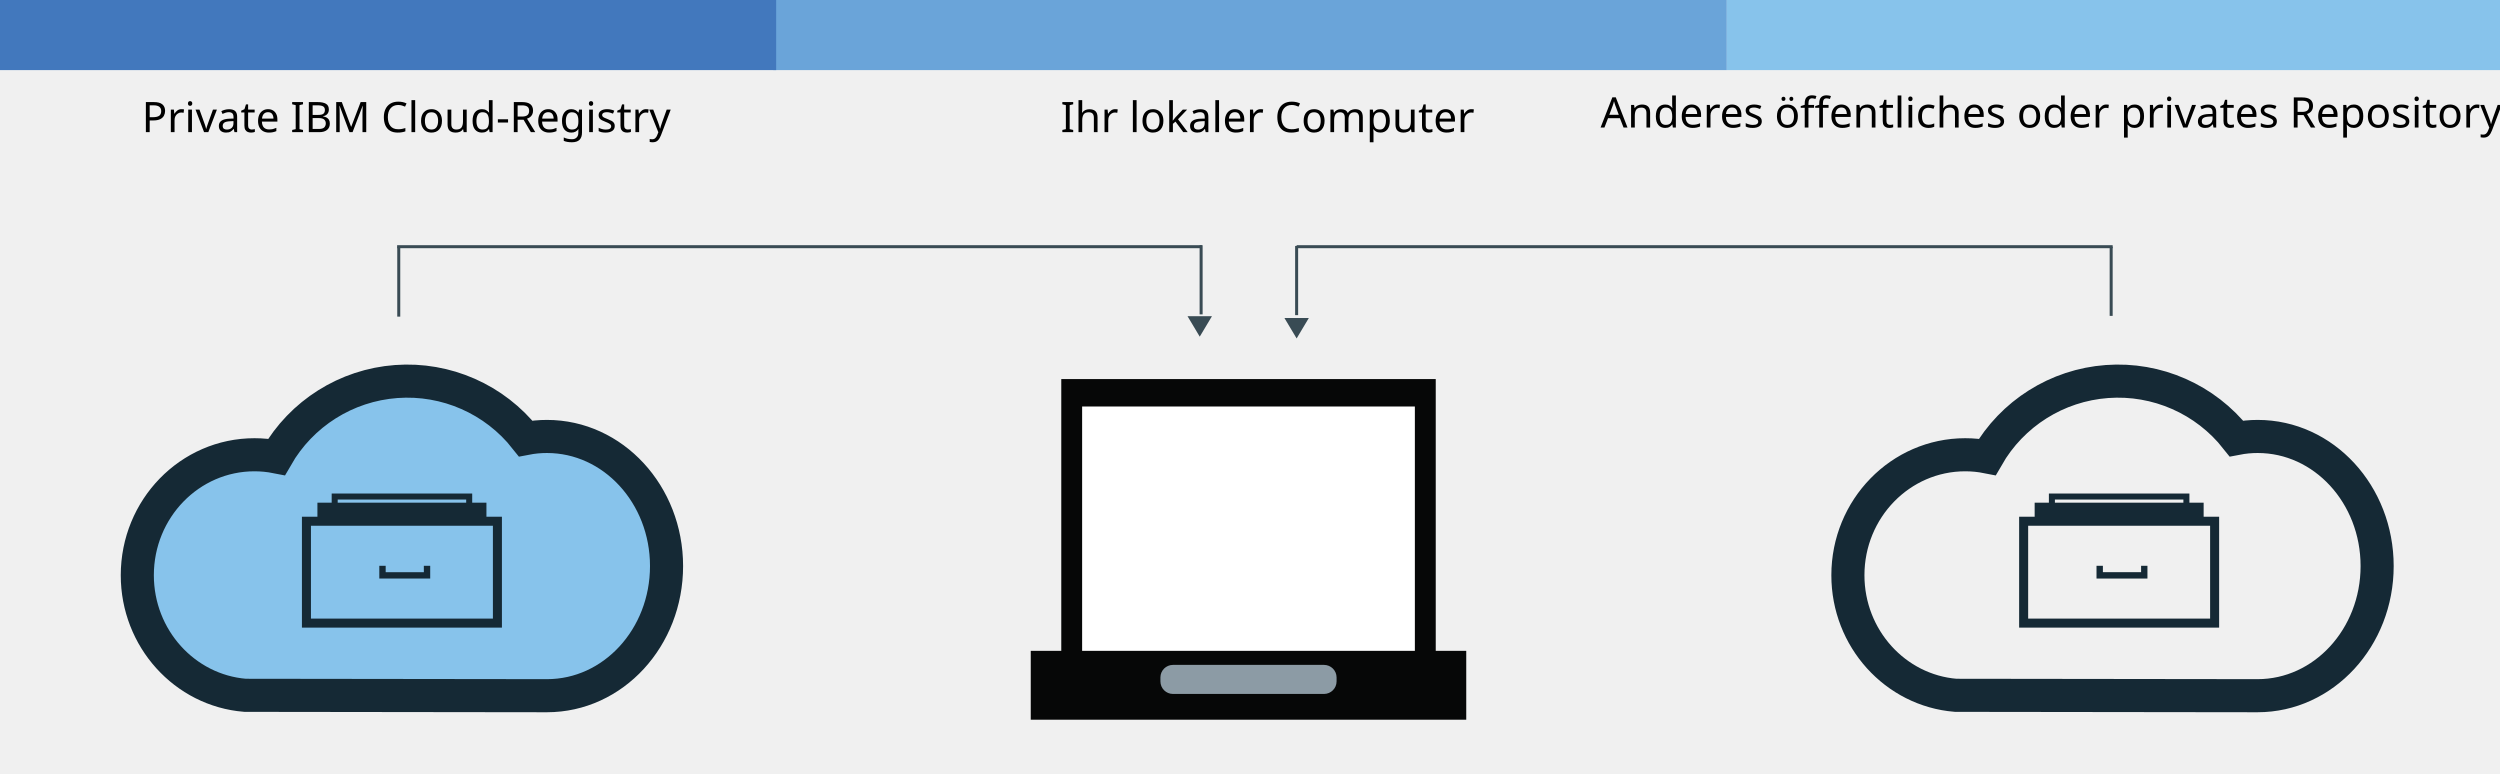
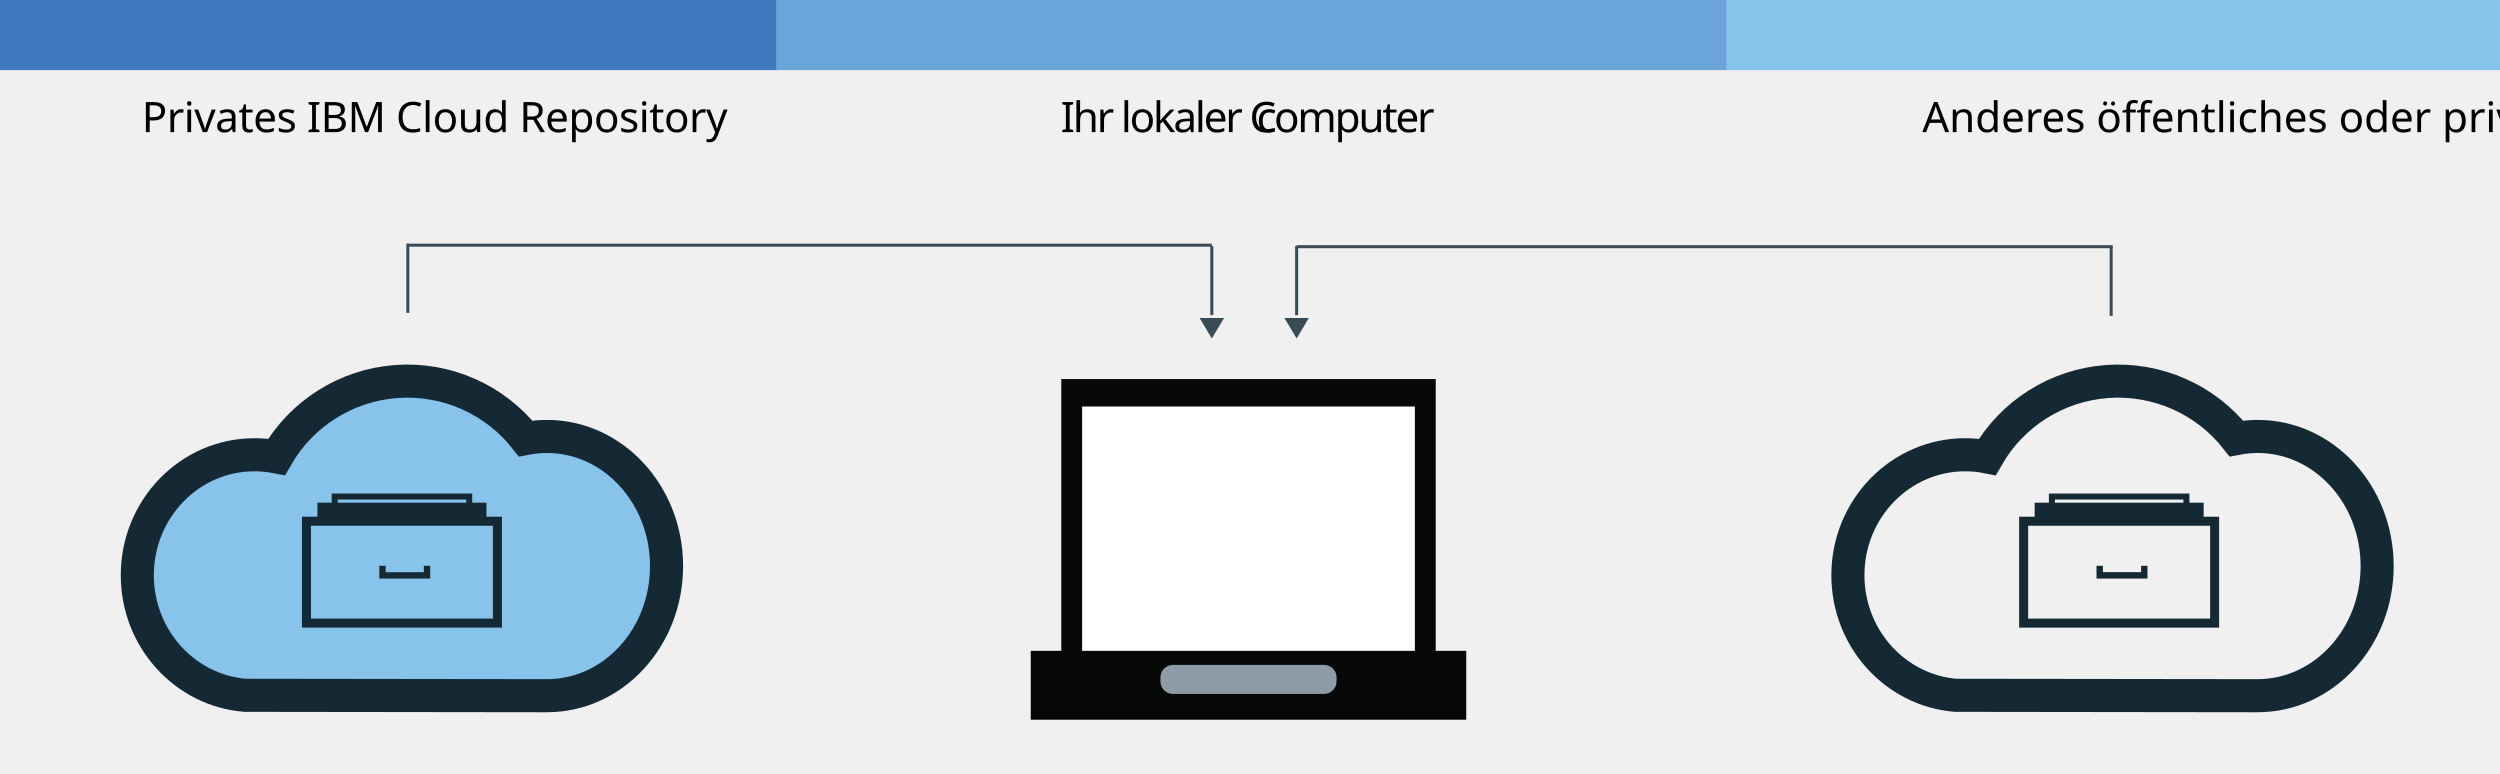
- <svg xmlns="http://www.w3.org/2000/svg" id="8a2151fb-88ef-457d-b7ec-bfa7f1e3e656" data-name="Layer 1" viewBox="0 0 831 257" version="1.1">
-   <defs id="defs112" />
-   <path id="ce3f00cc-62b2-43ff-97de-39f90dd8ffae" data-name="&lt;Path&gt;" d="M257,0H574V23.3H257Z" fill="#6aa4d9" />
-   <path id="148a5eb6-df88-4f33-b362-d3d8ce114c44" data-name="&lt;Path&gt;" d="M574,0H831V23.3H574Z" fill="#87c3eb" />
-   <g id="10fb2a08-3ee6-4061-96fb-31503b7362b3" data-name="&lt;Group&gt;" transform="translate(266.7947,-1.093421)">
-     <path id="d03ee414-6941-420c-8859-22e16f18125c" data-name="&lt;Path&gt;" d="m 127.94,106.2 4.06,6.8 4.06,-6.8 z" style="fill:#394b54" />
+ <svg xmlns="http://www.w3.org/2000/svg" id="e8490e8d-5198-43d9-967b-1550870c008b" data-name="Layer 1" viewBox="0 0 831 257">
+   <path id="8b69e98f-da03-42a8-bb5e-931546bb7bf3" data-name="&lt;Path&gt;" d="M257,0H574V23.3H257Z" fill="#6aa4d9" />
+   <path id="a4f59d34-4662-45a9-bbaf-4d8c1aa01913" data-name="&lt;Path&gt;" d="M574,0H831V23.3H574Z" fill="#87c3eb" />
+   <g id="fa65ea89-a329-46fb-b919-abccfdc2bd13" data-name="&lt;Group&gt;">
+     <path id="5bcb0add-0494-4fdf-bb9d-5389099a83d9" data-name="&lt;Path&gt;" d="M406.88,105.7l-4.07,6.8-4.06-6.8Z" fill="#394b54" />
  </g>
-   <path id="525b2ac2-ea9d-4fbc-81b4-7cdf198de918" data-name="&lt;Path&gt;" d="M0,0H258V23.3H0Z" fill="#4278bd" />
-   <path id="fdf0b69f-7cd4-4857-b183-b2c9fd283bb3" data-name="&lt;Path&gt;" d="M132,82H399.5" fill="none" stroke="#394b54" stroke-miterlimit="10" />
-   <text font-size="14" style="isolation:isolate;-inkscape-font-specification:'IBMPlexSans, IBM Plex Sans, Normal';font-family:IBMPlexSans, 'IBM Plex Sans';font-weight:normal;font-style:normal;font-stretch:normal;font-variant:normal;font-size:14px;text-anchor:start;text-align:start;writing-mode:lr;line-height:125%;" id="text11" font-family="IBMPlexSans, IBM Plex Sans" transform="translate(47.13 43.93)">
-     <tspan id="tspan3379">Private IBM Cloud-Registry</tspan>
+   <path id="ed71e831-10c9-4ff9-8007-dd79df7df3be" data-name="&lt;Path&gt;" d="M0,0H258V23.3H0Z" fill="#4278bd" />
+   <path id="8dfc0949-a118-4ad0-95e8-8ea302f480f8" data-name="&lt;Path&gt;" d="M402.81,81.5H135.31" fill="none" stroke="#394b54" stroke-miterlimit="10" />
+   <text transform="translate(638.97 43.93)" font-size="14" font-family="IBMPlexSans, IBM Plex Sans" style="isolation:isolate">Anderes öffentliches oder privates Repository<tspan x="8.97" y="0" letter-spacing="-0.01em" />
+     <tspan x="16.81" y="0" />
+     <tspan x="80.69" y="0" letter-spacing="-0.01em" />
+     <tspan x="87.46" y="0" letter-spacing="0em" />
+     <tspan x="94.93" y="0" letter-spacing="0em" />
+     <tspan x="99.79" y="0" letter-spacing="0em" />
+     <tspan x="168.91" y="0" letter-spacing="0em" />
+     <tspan x="173.98" y="0" />
+     <tspan x="207.94" y="0" letter-spacing="0em" />
+     <tspan x="212.8" y="0" />
+     <tspan x="220.64" y="0" letter-spacing="0.01em" />
+     <tspan x="225.92" y="0" />
  </text>
-   <text transform="translate(352.56 43.93)" font-size="14" font-family="IBMPlexSans, IBM Plex Sans" style="isolation:isolate;-inkscape-font-specification:'IBMPlexSans, IBM Plex Sans, Normal';font-family:IBMPlexSans, 'IBM Plex Sans';font-weight:normal;font-style:normal;font-stretch:normal;font-variant:normal;font-size:14px;text-anchor:start;text-align:start;writing-mode:lr;line-height:125%;" id="text37">
-     <tspan id="tspan3375">Ihr lokaler Computer</tspan>
-     <tspan id="tspan3377" />
+   <text transform="translate(47.13 43.93)" font-size="14" font-family="IBMPlexSans, IBM Plex Sans" style="isolation:isolate">
+     <tspan letter-spacing="-0.01em">Privates IBM Cloud Repository</tspan>
+     <tspan x="8.34" y="0" letter-spacing="0em" />
+     <tspan x="16.98" y="0" letter-spacing="-0.01em" />
+     <tspan x="23.74" y="0" />
+     <tspan x="31.22" y="0" letter-spacing="0em" />
+     <tspan x="36.08" y="0" />
+     <tspan x="116.2" y="0" letter-spacing="0em" />
+     <tspan x="121.27" y="0" />
+     <tspan x="139.84" y="0" letter-spacing="-0.01em" />
+     <tspan x="146.56" y="0" />
+     <tspan x="151.48" y="0" letter-spacing="0.01em" />
+     <tspan x="156.76" y="0" />
  </text>
-   <path id="725f6b61-84ed-46aa-8879-94041a5dc3b2" data-name="&lt;Path&gt;" d="M701.75,82v23" fill="none" stroke="#394b54" stroke-miterlimit="10" />
-   <path id="f14214fe-9ec7-4377-b205-8f4ce22a05f0" data-name="&lt;Path&gt;" d="m 132.547,82.25 0,23" stroke-miterlimit="10" style="fill:none;stroke:#394b54;stroke-miterlimit:10" />
-   <g id="0d3a2756-a2a9-4c79-85d8-608b49695707" data-name="&lt;Group&gt;">
-     <path id="a1c9d864-a7e8-4305-96a8-5d2074e5e43d" data-name="&lt;Path&gt;" d="M426.94,105.7l4.06,6.8,4.06-6.8Z" fill="#394b54" />
+   <text transform="translate(352.56 43.93)" font-size="14" font-family="IBMPlexSans, IBM Plex Sans" style="isolation:isolate">
+     <tspan letter-spacing="-0.05em">Ihr lokaler Computer</tspan>
+     <tspan x="7.6" y="0" />
+     <tspan x="65.11" y="0" letter-spacing="-0.01em">c</tspan>
+     <tspan x="72.07" y="0" />
+     <tspan x="108.2" y="0" letter-spacing="0em" />
+     <tspan x="113.06" y="0" letter-spacing="0em" />
+   </text>
+   <path id="7a9f1b09-23e5-4d1a-836c-681bfbee8a1b" data-name="&lt;Path&gt;" d="M701.75,82v23" fill="none" stroke="#394b54" stroke-miterlimit="10" />
+   <path id="5c3d264d-481a-4257-b90b-f072cb96571c" data-name="&lt;Path&gt;" d="M402.81,81.75v23" fill="none" stroke="#394b54" stroke-miterlimit="10" />
+   <g id="24929a33-c60f-4ac1-a4c9-dd2b013fcfec" data-name="&lt;Group&gt;">
+     <path id="bbde98b1-ef22-499b-8dcd-6d67478ddd15" data-name="&lt;Path&gt;" d="M426.94,105.7l4.06,6.8,4.06-6.8Z" fill="#394b54" />
  </g>
-   <path id="cc7e49e3-3eba-454e-856d-6a9389a1ceba" data-name="&lt;Path&gt;" d="M431,81.75v23" fill="none" stroke="#394b54" stroke-miterlimit="10" />
-   <path id="a572a3a7-b452-42dc-a0eb-e07307168d5e" data-name="&lt;Path&gt;" d="M399.25,81.5v23" fill="none" stroke="#394b54" stroke-miterlimit="10" />
-   <path id="832a1625-3329-4785-8f1f-f75e9f3d0886" data-name="&lt;Path&gt;" d="M431,82H702.25" fill="none" stroke="#394b54" stroke-miterlimit="10" />
-   <rect x="399.5" y="71.5" width="15.5" height="19.5" fill="none" id="rect58" />
-   <path id="e99522dd-adef-4ce5-907d-8d91b47a08df" data-name="&lt;Path&gt;" d="M181.82,145.08a36.89,36.89,0,0,0-7.09.68,50.09,50.09,0,0,0-82.8,6.12,37.83,37.83,0,0,0-7.34-.72c-21.52,0-38.95,17.93-38.95,40.05,0,21,15.77,38.28,35.83,39.91l100.13.13h.22c22,0,39.74-19.29,39.74-43.09S203.77,145.08,181.82,145.08Z" fill="#87c3eb" stroke="#152935" stroke-miterlimit="10" stroke-width="11" />
-   <path id="74fb0e0b-4e9a-4824-966c-126e2122dded" data-name="&lt;Path&gt;" d="M750.47,145.08a36.89,36.89,0,0,0-7.09.68,50.09,50.09,0,0,0-82.8,6.12,37.83,37.83,0,0,0-7.34-.72c-21.52,0-39,17.93-39,40.05,0,21,15.77,38.28,35.83,39.91l100.13.13h.22c21.95,0,39.74-19.29,39.74-43.09S772.42,145.08,750.47,145.08Z" fill="none" stroke="#152935" stroke-miterlimit="10" stroke-width="11" />
-   <rect id="ddb78052-7939-4cde-86aa-aba469e38c3c" data-name="&lt;Rectangle&gt;" x="352.77" y="126" width="124.47" height="90.67" fill="#060707" />
-   <g id="27dd9f5f-0f34-410a-9cf2-659aefd6a2b5" data-name="&lt;Group&gt;">
-     <rect id="51b79e7b-4bcb-450f-984a-f5ca3bdec73d" data-name="&lt;Rectangle&gt;" x="361.89" y="137.31" width="106.23" height="77.38" fill="#fff" />
-     <path id="c087a8f1-5c69-46b5-bd51-f99d212f1f93" data-name="&lt;Compound Path&gt;" d="M470.3,216.88H359.7V135.12H470.3ZM364.08,212.5H465.92v-73H364.08Z" fill="#fff" />
+   <path id="4b0231f8-6719-46ad-96fc-79eb7665732d" data-name="&lt;Path&gt;" d="M431,81.75v23" fill="none" stroke="#394b54" stroke-miterlimit="10" />
+   <path id="87af3fe2-74cb-44aa-a5ab-e14b1aa58778" data-name="&lt;Path&gt;" d="M135.56,81v23" fill="none" stroke="#394b54" stroke-miterlimit="10" />
+   <path id="d762aa00-b2f3-4f58-a310-3ac7282a91ac" data-name="&lt;Path&gt;" d="M431,82H702.25" fill="none" stroke="#394b54" stroke-miterlimit="10" />
+   <rect x="119.81" y="71" width="15.5" height="19.5" transform="translate(255.13 161.5) rotate(-180)" fill="none" />
+   <path id="3d77c569-fbe6-4582-92db-2654f1f7870c" data-name="&lt;Path&gt;" d="M181.82,145.08a36.89,36.89,0,0,0-7.09.68,50.09,50.09,0,0,0-82.8,6.12,37.83,37.83,0,0,0-7.34-.72c-21.52,0-38.95,17.93-38.95,40.05,0,21,15.77,38.28,35.83,39.91l100.13.13h.22c22,0,39.74-19.29,39.74-43.09S203.77,145.08,181.82,145.08Z" fill="#87c3eb" stroke="#152935" stroke-miterlimit="10" stroke-width="11" />
+   <path id="d18ea59c-1c7a-460c-b05b-3543543347cb" data-name="&lt;Path&gt;" d="M750.47,145.08a36.89,36.89,0,0,0-7.09.68,50.09,50.09,0,0,0-82.8,6.12,37.83,37.83,0,0,0-7.34-.72c-21.52,0-39,17.93-39,40.05,0,21,15.77,38.28,35.83,39.91l100.13.13h.22c21.95,0,39.74-19.29,39.74-43.09S772.42,145.08,750.47,145.08Z" fill="none" stroke="#152935" stroke-miterlimit="10" stroke-width="11" />
+   <rect id="6ea524ae-924b-4773-9340-ecf98f966d8c" data-name="&lt;Rectangle&gt;" x="352.77" y="126" width="124.47" height="90.67" fill="#060707" />
+   <g id="63b3a8bd-56e1-4376-9d54-b8baf7f8c6ce" data-name="&lt;Group&gt;">
+     <rect id="03c9ae76-0cca-4099-8c3c-9aa107e5e870" data-name="&lt;Rectangle&gt;" x="361.89" y="137.31" width="106.23" height="77.38" fill="#fff" />
+     <path id="88e0b1d6-61e1-4b65-9310-5e09320993b5" data-name="&lt;Compound Path&gt;" d="M470.3,216.88H359.7V135.12H470.3ZM364.08,212.5H465.92v-73H364.08Z" fill="#fff" />
  </g>
-   <rect id="b63eb18c-b563-4bb9-aa60-2655b87aa2d9" data-name="&lt;Rectangle&gt;" x="342.62" y="216.34" width="144.76" height="22.89" fill="#060707" />
-   <rect id="f69ebd71-33c6-4c84-9b71-528ee9676ebb" data-name="&lt;Rectangle&gt;" x="385.72" y="221.01" width="58.56" height="9.66" rx="4.18" ry="4.18" fill="#8c9ba5" />
-   <rect x="672.66" y="173.26" width="63.48" height="33.86" fill="none" stroke="#152935" stroke-miterlimit="10" stroke-width="3" id="rect68" />
-   <line x1="676.32" y1="170.09" x2="732.49" y2="170.09" fill="none" stroke="#152935" stroke-miterlimit="10" stroke-width="6" id="line70" />
-   <rect x="682.05" y="165.05" width="44.71" height="5.03" fill="none" stroke="#152935" stroke-miterlimit="10" stroke-width="2" id="rect72" />
-   <path d="M711.7,190.19H699v-2.12h-2.12v4.24h16.93v-4.24H711.7Z" fill="#152935" id="path74" />
-   <rect x="101.86" y="173.26" width="63.48" height="33.86" fill="none" stroke="#152935" stroke-miterlimit="10" stroke-width="3" id="rect76" />
-   <line x1="105.51" y1="170.09" x2="161.69" y2="170.09" fill="none" stroke="#152935" stroke-miterlimit="10" stroke-width="6" id="line78" />
-   <rect x="111.25" y="165.05" width="44.71" height="5.03" fill="none" stroke="#152935" stroke-miterlimit="10" stroke-width="2" id="rect80" />
-   <path d="M140.89,190.19H128.2v-2.12h-2.12v4.24H143v-4.24h-2.12Z" fill="#152935" id="path82" />
-   <text font-size="14" style="font-style:normal;font-variant:normal;font-weight:normal;font-stretch:normal;font-size:14px;line-height:125%;font-family:IBMPlexSans, 'IBM Plex Sans';-inkscape-font-specification:'IBMPlexSans, IBM Plex Sans, Normal';text-align:center;writing-mode:lr;text-anchor:middle;isolation:isolate;" id="text84" x="681.792" y="42.384">
-     <tspan id="tspan3371">Anderes öffentliches</tspan>
-     <tspan id="tspan3373">oder privates Repository</tspan>
-   </text>
+   <rect id="384e6bc0-f0bb-4876-8b06-b83fc3075626" data-name="&lt;Rectangle&gt;" x="342.62" y="216.34" width="144.76" height="22.89" fill="#060707" />
+   <rect id="fc8bfb25-d384-4773-bdf5-45a366edf0a1" data-name="&lt;Rectangle&gt;" x="385.72" y="221.01" width="58.56" height="9.66" rx="4.18" ry="4.18" fill="#8c9ba5" />
+   <rect x="672.66" y="173.26" width="63.48" height="33.86" fill="none" stroke="#152935" stroke-miterlimit="10" stroke-width="3" />
+   <line x1="676.32" y1="170.09" x2="732.49" y2="170.09" fill="none" stroke="#152935" stroke-miterlimit="10" stroke-width="6" />
+   <rect x="682.05" y="165.05" width="44.71" height="5.03" fill="none" stroke="#152935" stroke-miterlimit="10" stroke-width="2" />
+   <path d="M711.7,190.19H699v-2.12h-2.12v4.24h16.93v-4.24H711.7Z" fill="#152935" />
+   <rect x="101.86" y="173.26" width="63.48" height="33.86" fill="none" stroke="#152935" stroke-miterlimit="10" stroke-width="3" />
+   <line x1="105.51" y1="170.09" x2="161.69" y2="170.09" fill="none" stroke="#152935" stroke-miterlimit="10" stroke-width="6" />
+   <rect x="111.25" y="165.05" width="44.71" height="5.03" fill="none" stroke="#152935" stroke-miterlimit="10" stroke-width="2" />
+   <path d="M140.89,190.19H128.2v-2.12h-2.12v4.24H143v-4.24h-2.12Z" fill="#152935" />
</svg>
